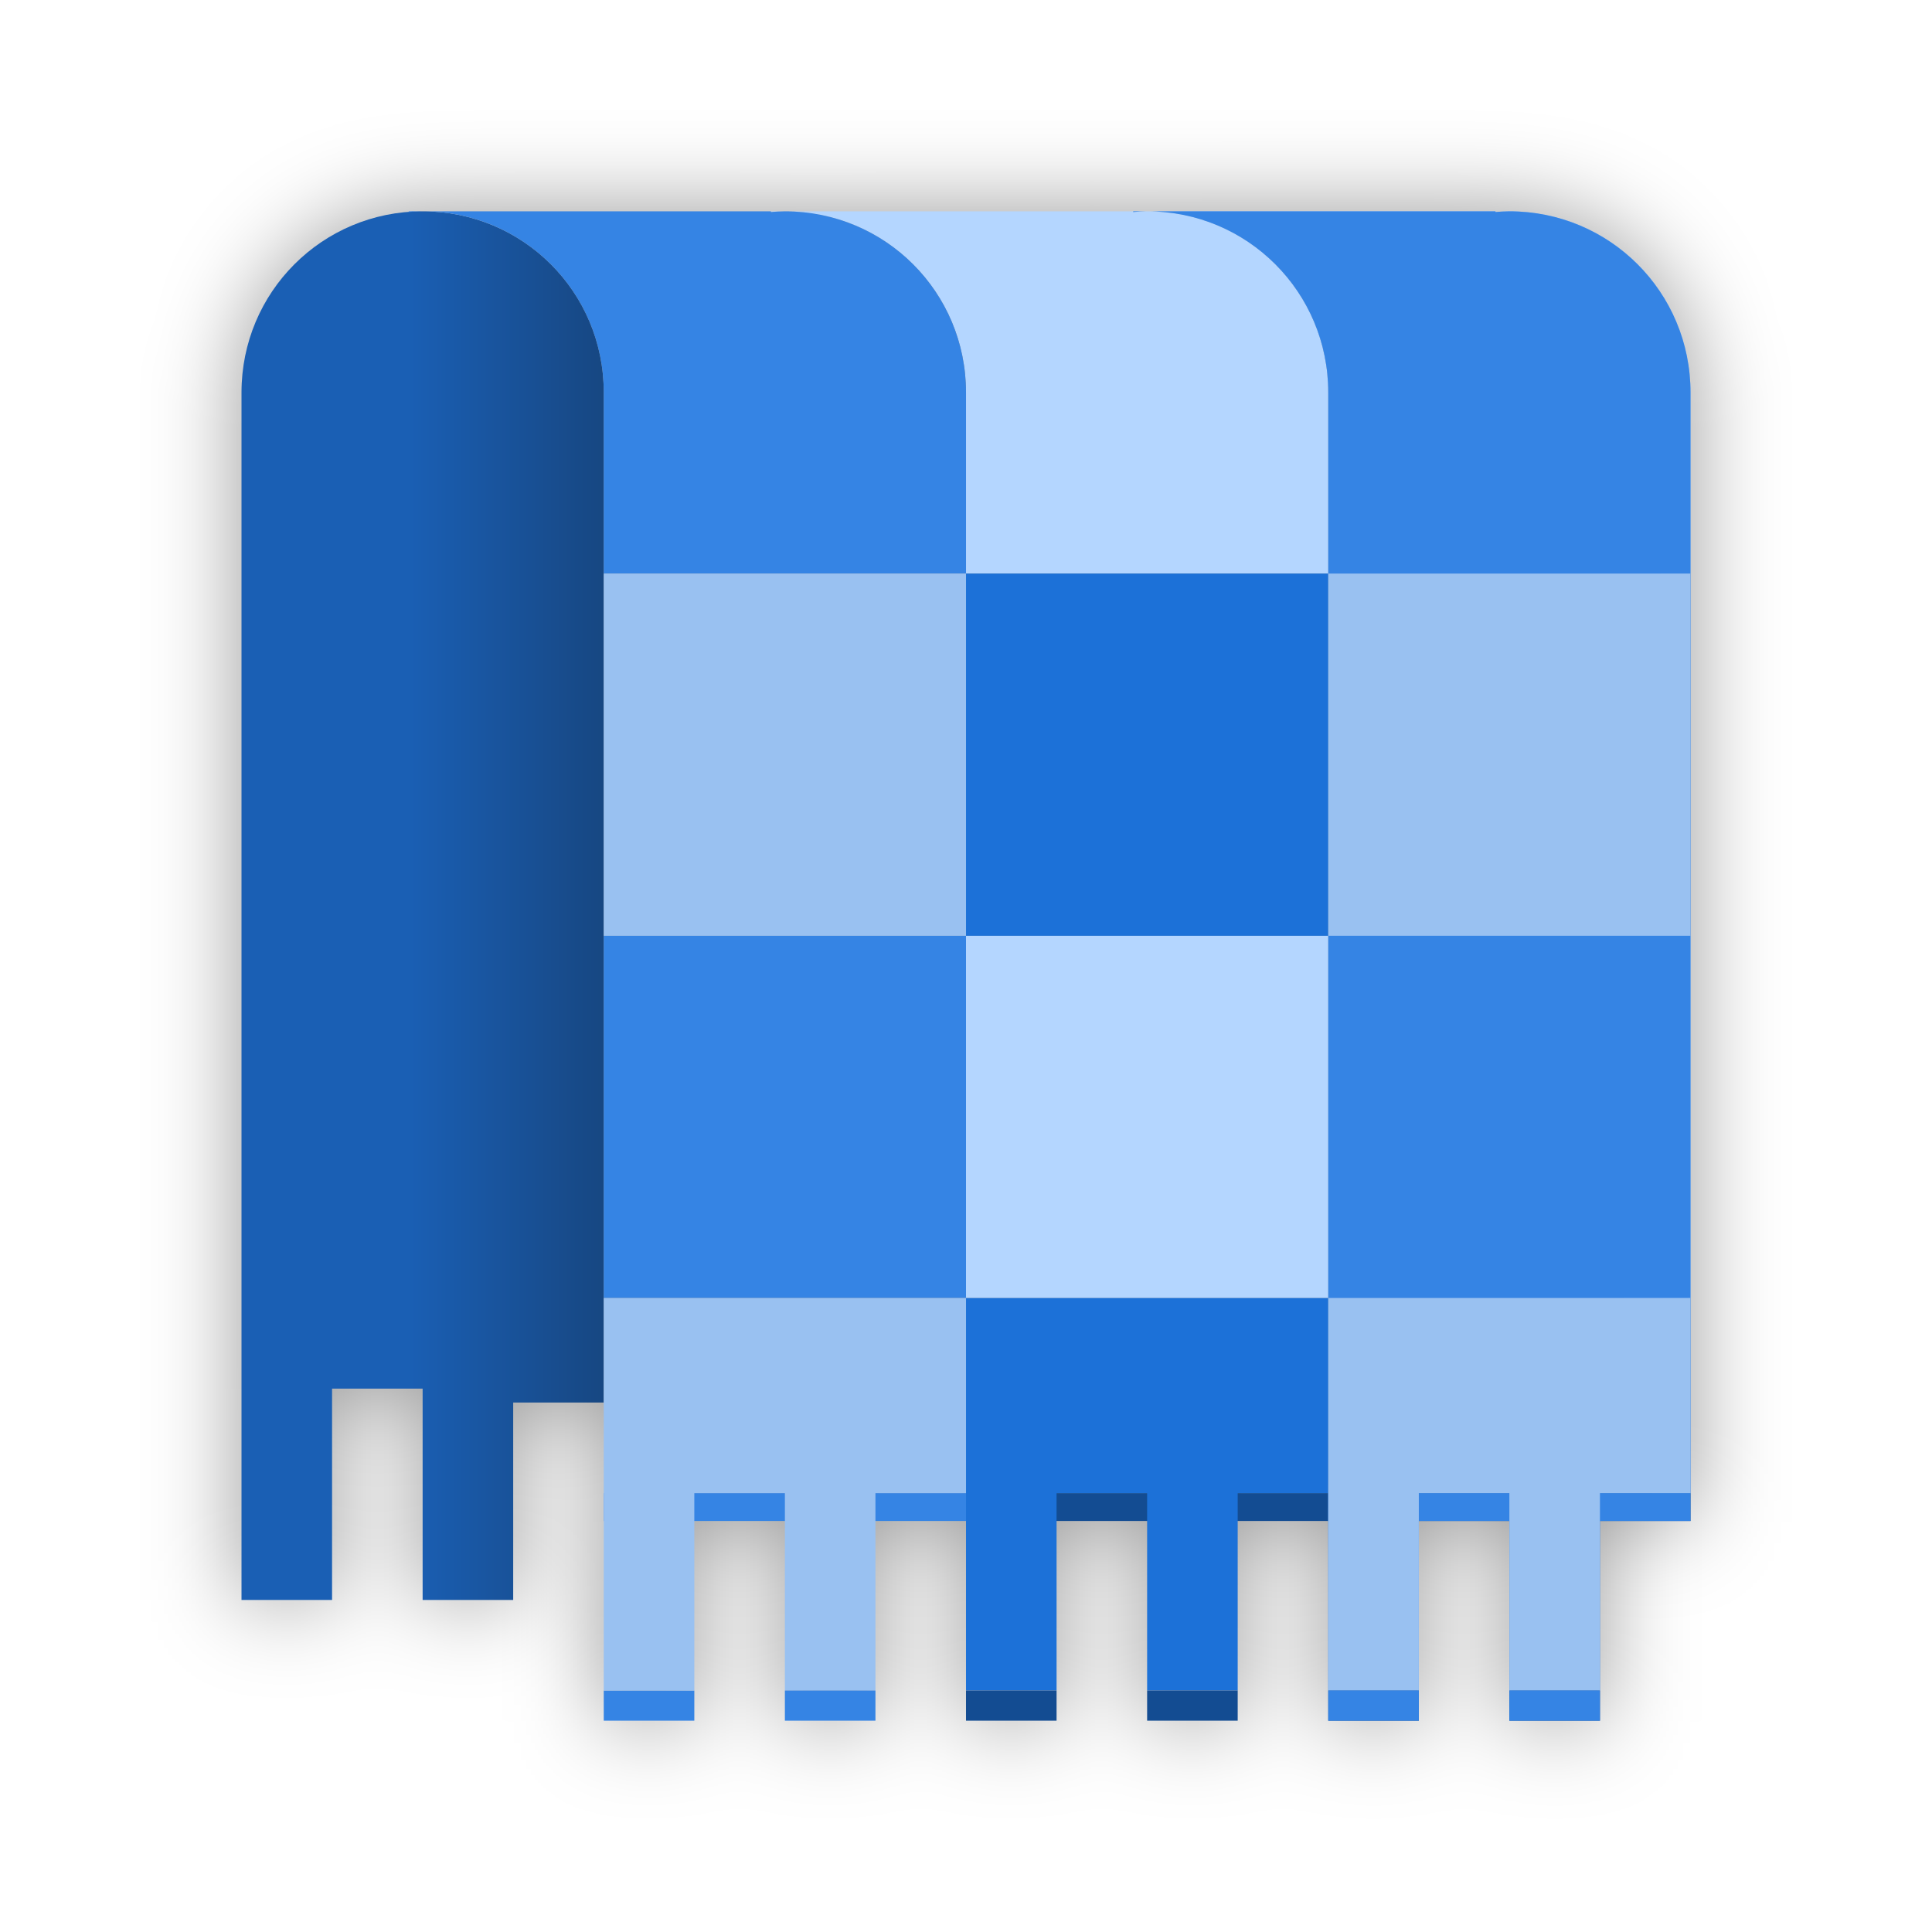
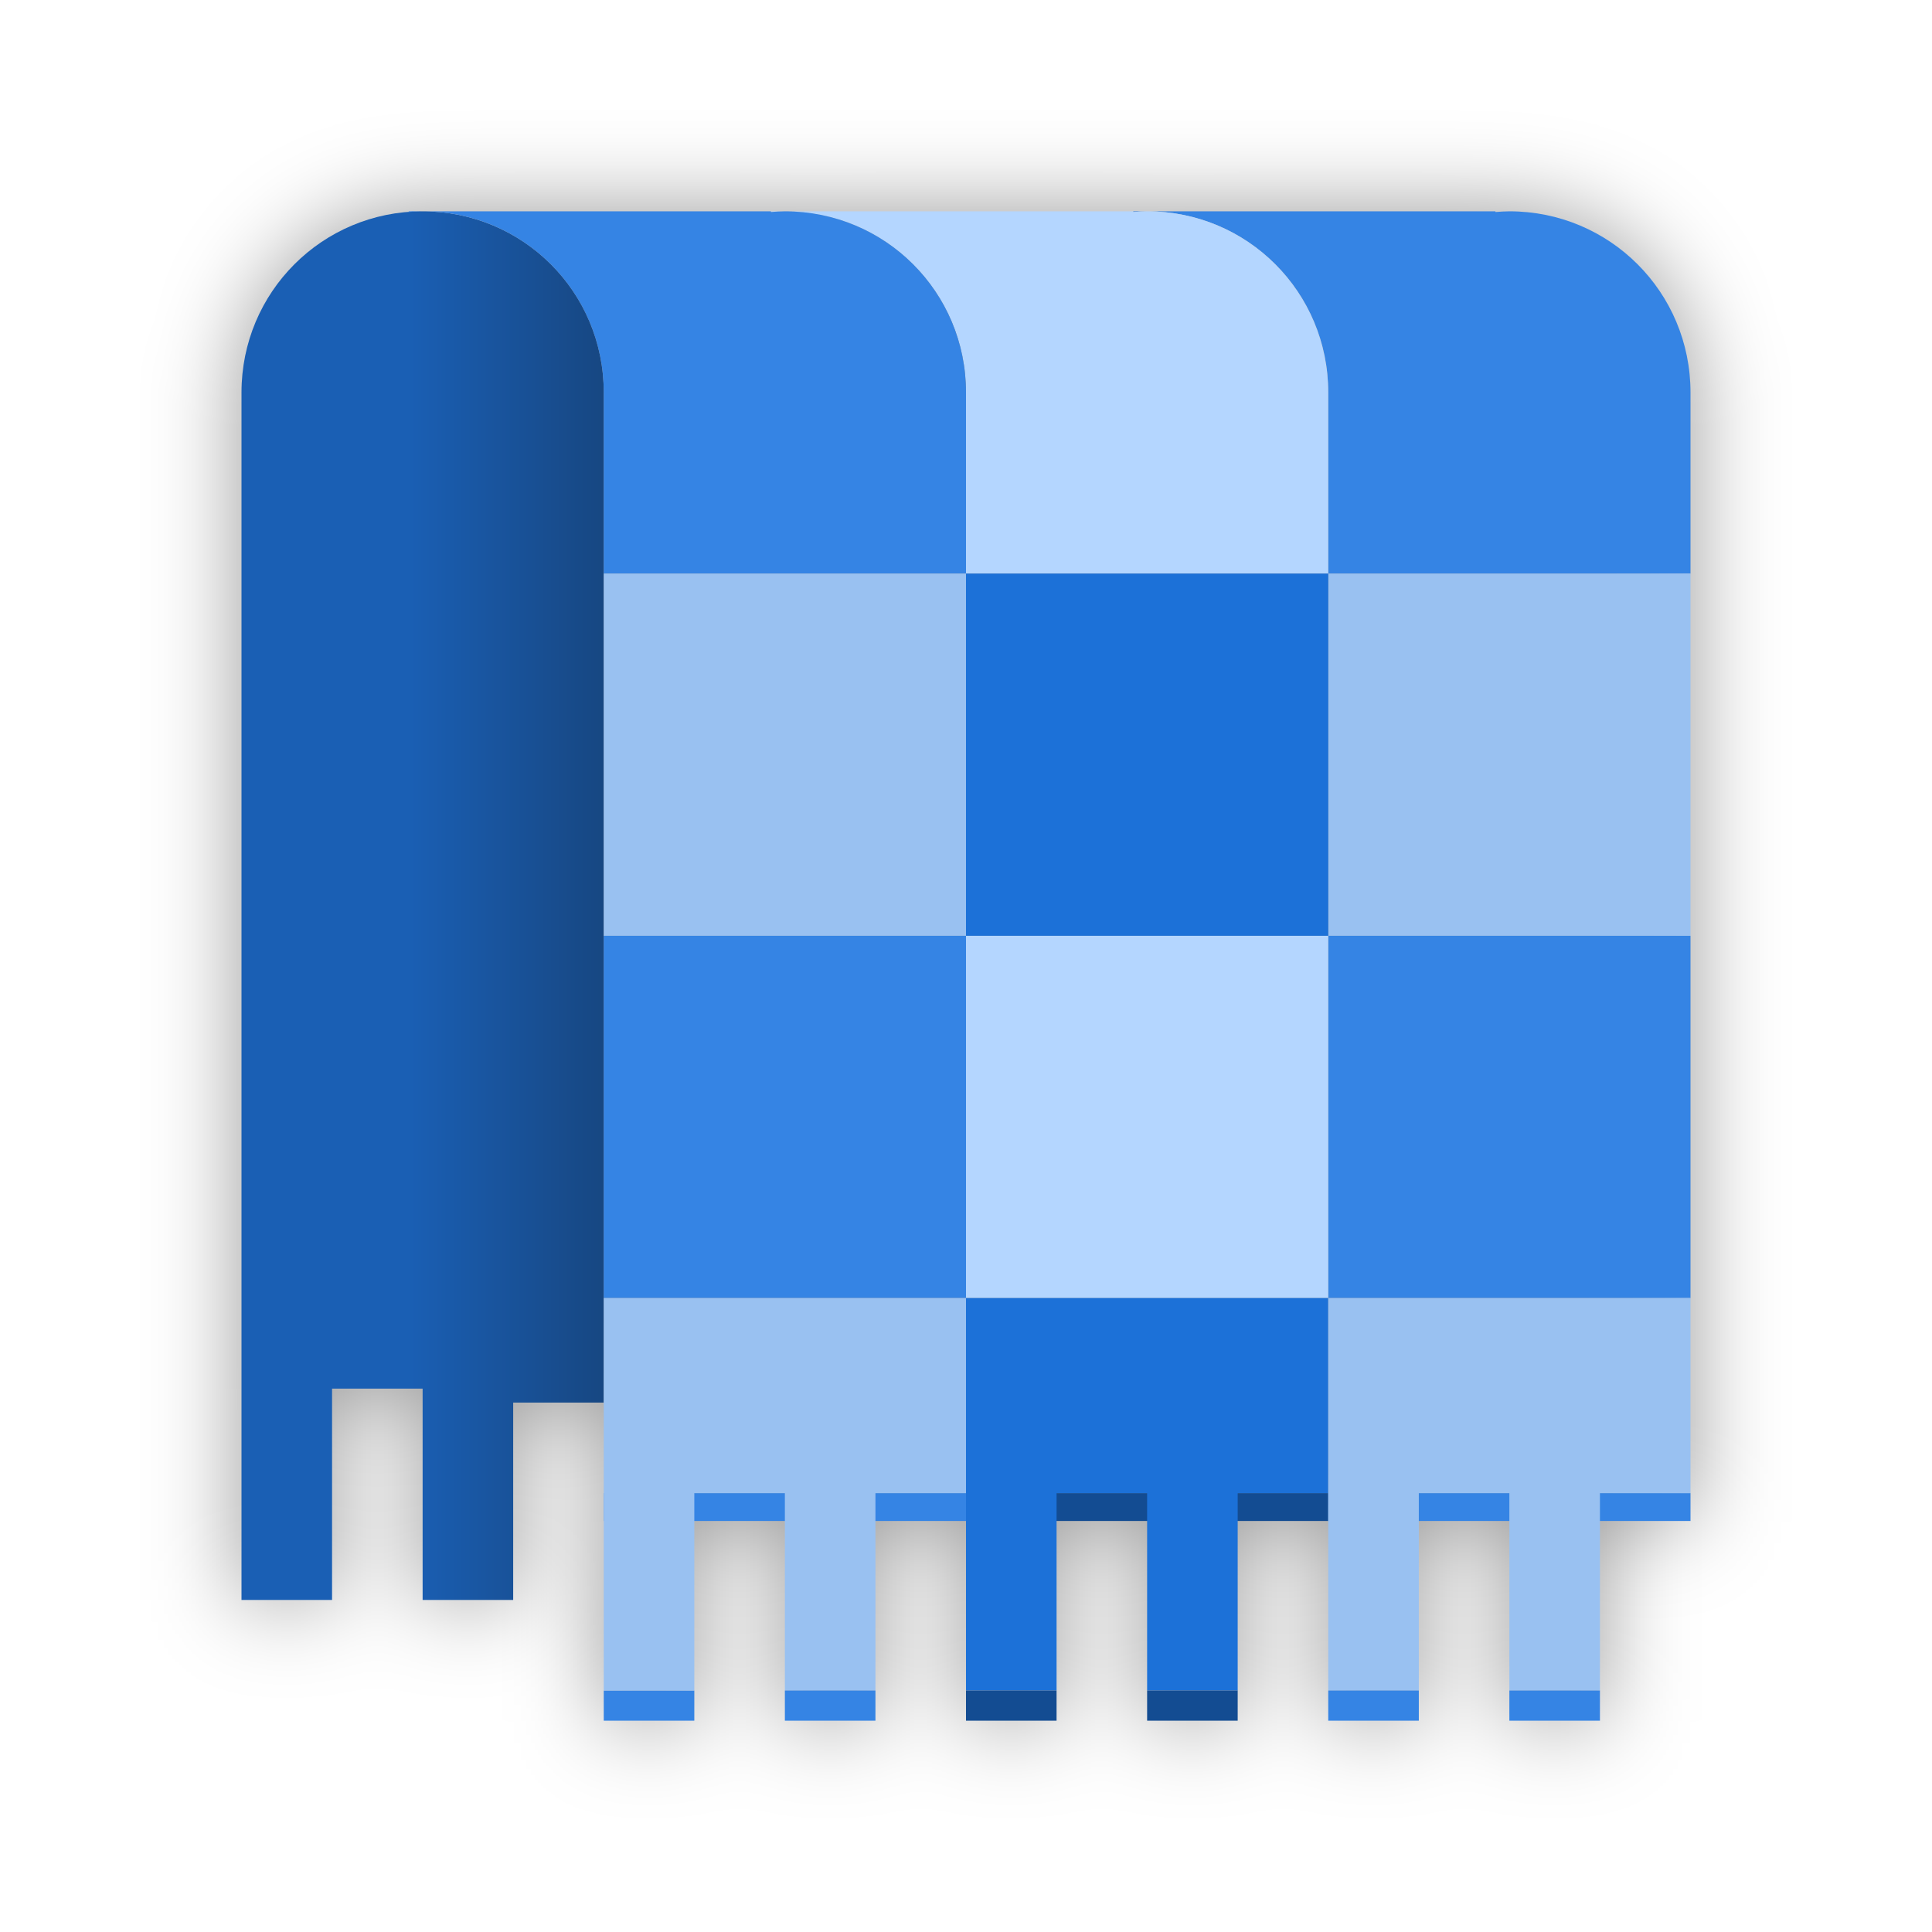
- <svg xmlns="http://www.w3.org/2000/svg" xmlns:xlink="http://www.w3.org/1999/xlink" id="svg134" viewBox="0 0 128 128" version="1.1" height="128px" width="128px">
+ <svg xmlns="http://www.w3.org/2000/svg" xmlns:xlink="http://www.w3.org/1999/xlink" width="128px" height="128px" version="1.1" viewBox="0 0 128 128" id="svg134">
  <defs id="defs14">
-     <linearGradient gradientUnits="userSpaceOnUse" gradientTransform="matrix(.92308 0 0 .92308 -2.4615 -10.769)" y2="80" y1="80" x2="46" x1="32" id="linearGradient1345">
-       <stop id="stop4" offset="0" stop-color="#1a5fb4" />
-       <stop id="stop6" offset="1" stop-color="#134b91" />
+     <linearGradient id="linearGradient1345" x1="32" x2="46" y1="80" y2="80" gradientTransform="matrix(.92308 0 0 .92308 -2.4615 -10.769)" gradientUnits="userSpaceOnUse">
+       <stop stop-color="#1a5fb4" offset="0" id="stop4" />
+       <stop stop-color="#134b91" offset="1" id="stop6" />
    </linearGradient>
-     <linearGradient gradientUnits="userSpaceOnUse" gradientTransform="matrix(.92308 0 0 .92308 -2.4615 162.15)" y2="80" y1="80" x2="46" x1="32" id="linearGradient1345-3">
-       <stop id="stop9" offset="0" stop-color="#1a5fb4" />
-       <stop id="stop11" offset="1" stop-color="#174782" />
+     <linearGradient id="linearGradient1345-3" x1="32" x2="46" y1="80" y2="80" gradientTransform="matrix(.92308 0 0 .92308 -2.4615 162.15)" gradientUnits="userSpaceOnUse">
+       <stop stop-color="#1a5fb4" offset="0" id="stop9" />
+       <stop stop-color="#174782" offset="1" id="stop11" />
    </linearGradient>
-     <filter style="color-interpolation-filters:sRGB;" id="filter1354">
-       <feFlood flood-opacity="1" flood-color="rgb(255,0,0)" result="flood" id="feFlood1344" />
-       <feComposite in="flood" in2="SourceGraphic" operator="in" result="composite1" id="feComposite1346" />
-       <feGaussianBlur in="composite1" stdDeviation="0" result="blur" id="feGaussianBlur1348" />
-       <feOffset dx="0" dy="0" result="offset" id="feOffset1350" />
-       <feComposite in="SourceGraphic" in2="offset" operator="over" result="fbSourceGraphic" id="feComposite1352" />
-       <feColorMatrix result="fbSourceGraphicAlpha" in="fbSourceGraphic" values="0 0 0 -1 0 0 0 0 -1 0 0 0 0 -1 0 0 0 0 1 0" id="feColorMatrix1356" />
-       <feFlood id="feFlood1358" flood-opacity="1" flood-color="rgb(255,0,0)" result="flood" in="fbSourceGraphic" />
-       <feComposite in2="fbSourceGraphic" id="feComposite1360" in="flood" operator="in" result="composite1" />
-       <feGaussianBlur id="feGaussianBlur1362" in="composite1" stdDeviation="0" result="blur" />
-       <feOffset id="feOffset1364" dx="0" dy="0" result="offset" />
-       <feComposite in2="offset" id="feComposite1366" in="offset" operator="atop" result="fbSourceGraphic" />
-       <feColorMatrix result="fbSourceGraphicAlpha" in="fbSourceGraphic" values="0 0 0 -1 0 0 0 0 -1 0 0 0 0 -1 0 0 0 0 1 0" id="feColorMatrix1368" />
-       <feFlood id="feFlood1370" flood-opacity="1" flood-color="rgb(255,0,0)" result="flood" in="fbSourceGraphic" />
-       <feComposite in2="fbSourceGraphic" id="feComposite1372" in="flood" operator="in" result="composite1" />
-       <feGaussianBlur id="feGaussianBlur1374" in="composite1" stdDeviation="0" result="blur" />
-       <feOffset id="feOffset1376" dx="0" dy="0" result="offset" />
-       <feComposite in2="offset" id="feComposite1378" in="fbSourceGraphic" operator="over" result="fbSourceGraphic" />
-       <feColorMatrix result="fbSourceGraphicAlpha" in="fbSourceGraphic" values="0 0 0 -1 0 0 0 0 -1 0 0 0 0 -1 0 0 0 0 1 0" id="feColorMatrix1380" />
-       <feFlood id="feFlood1382" flood-opacity="1" flood-color="rgb(255,0,0)" result="flood" in="fbSourceGraphic" />
-       <feComposite in2="fbSourceGraphic" id="feComposite1384" in="flood" operator="out" result="composite1" />
-       <feGaussianBlur id="feGaussianBlur1386" in="composite1" stdDeviation="0" result="blur" />
-       <feOffset id="feOffset1388" dx="0" dy="0" result="offset" />
-       <feComposite in2="fbSourceGraphic" id="feComposite1390" in="offset" operator="atop" result="fbSourceGraphic" />
-       <feColorMatrix result="fbSourceGraphicAlpha" in="fbSourceGraphic" values="0 0 0 -1 0 0 0 0 -1 0 0 0 0 -1 0 0 0 0 1 0" id="feColorMatrix1392" />
-       <feFlood id="feFlood1394" flood-opacity="1" flood-color="rgb(255,0,0)" result="flood" in="fbSourceGraphic" />
-       <feComposite in2="fbSourceGraphic" id="feComposite1396" in="flood" operator="out" result="composite1" />
-       <feGaussianBlur id="feGaussianBlur1398" in="composite1" stdDeviation="0" result="blur" />
-       <feOffset id="feOffset1400" dx="17.781" dy="30.029" result="offset" />
-       <feComposite in2="fbSourceGraphic" id="feComposite1402" in="offset" operator="atop" result="fbSourceGraphic" />
-       <feColorMatrix result="fbSourceGraphicAlpha" in="fbSourceGraphic" values="0 0 0 -1 0 0 0 0 -1 0 0 0 0 -1 0 0 0 0 1 0" id="feColorMatrix1404" />
-       <feFlood id="feFlood1406" flood-opacity="1" flood-color="rgb(255,0,0)" result="flood" in="fbSourceGraphic" />
-       <feComposite in2="fbSourceGraphic" id="feComposite1408" in="flood" operator="out" result="composite1" />
-       <feGaussianBlur id="feGaussianBlur1410" in="composite1" stdDeviation="0" result="blur" />
-       <feOffset id="feOffset1412" dx="17.781" dy="30.029" result="offset" />
-       <feComposite in2="fbSourceGraphic" id="feComposite1414" in="offset" operator="atop" result="fbSourceGraphic" />
-       <feColorMatrix result="fbSourceGraphicAlpha" in="fbSourceGraphic" values="0 0 0 -1 0 0 0 0 -1 0 0 0 0 -1 0 0 0 0 1 0" id="feColorMatrix1416" />
-       <feFlood id="feFlood1418" flood-opacity="1" flood-color="rgb(255,0,0)" result="flood" in="fbSourceGraphic" />
-       <feComposite in2="fbSourceGraphic" id="feComposite1420" in="flood" operator="in" result="composite1" />
-       <feGaussianBlur id="feGaussianBlur1422" in="composite1" stdDeviation="0" result="blur" />
-       <feOffset id="feOffset1424" dx="17.781" dy="30.029" result="offset" />
-       <feComposite in2="offset" id="feComposite1426" in="fbSourceGraphic" operator="over" result="fbSourceGraphic" />
-       <feColorMatrix result="fbSourceGraphicAlpha" in="fbSourceGraphic" values="0 0 0 -1 0 0 0 0 -1 0 0 0 0 -1 0 0 0 0 1 0" id="feColorMatrix1428" />
-       <feFlood id="feFlood1430" flood-opacity="1" flood-color="rgb(255,0,0)" result="flood" in="fbSourceGraphic" />
-       <feComposite in2="fbSourceGraphic" id="feComposite1432" in="flood" operator="in" result="composite1" />
-       <feGaussianBlur id="feGaussianBlur1434" in="composite1" stdDeviation="0" result="blur" />
-       <feOffset id="feOffset1436" dx="17.781" dy="30.029" result="offset" />
-       <feComposite in2="offset" id="feComposite1438" in="fbSourceGraphic" operator="over" result="composite2" />
+     <filter id="filter1354" style="color-interpolation-filters:sRGB;">
+       <feFlood id="feFlood1344" result="flood" flood-color="rgb(255,0,0)" flood-opacity="1" />
+       <feComposite id="feComposite1346" result="composite1" operator="in" in2="SourceGraphic" in="flood" />
+       <feGaussianBlur id="feGaussianBlur1348" result="blur" stdDeviation="0" in="composite1" />
+       <feOffset id="feOffset1350" result="offset" dy="0" dx="0" />
+       <feComposite id="feComposite1352" result="fbSourceGraphic" operator="over" in2="offset" in="SourceGraphic" />
+       <feColorMatrix id="feColorMatrix1356" values="0 0 0 -1 0 0 0 0 -1 0 0 0 0 -1 0 0 0 0 1 0" in="fbSourceGraphic" result="fbSourceGraphicAlpha" />
+       <feFlood in="fbSourceGraphic" result="flood" flood-color="rgb(255,0,0)" flood-opacity="1" id="feFlood1358" />
+       <feComposite result="composite1" operator="in" in="flood" id="feComposite1360" in2="fbSourceGraphic" />
+       <feGaussianBlur result="blur" stdDeviation="0" in="composite1" id="feGaussianBlur1362" />
+       <feOffset result="offset" dy="0" dx="0" id="feOffset1364" />
+       <feComposite result="fbSourceGraphic" operator="atop" in="offset" id="feComposite1366" in2="offset" />
+       <feColorMatrix id="feColorMatrix1368" values="0 0 0 -1 0 0 0 0 -1 0 0 0 0 -1 0 0 0 0 1 0" in="fbSourceGraphic" result="fbSourceGraphicAlpha" />
+       <feFlood in="fbSourceGraphic" result="flood" flood-color="rgb(255,0,0)" flood-opacity="1" id="feFlood1370" />
+       <feComposite result="composite1" operator="in" in="flood" id="feComposite1372" in2="fbSourceGraphic" />
+       <feGaussianBlur result="blur" stdDeviation="0" in="composite1" id="feGaussianBlur1374" />
+       <feOffset result="offset" dy="0" dx="0" id="feOffset1376" />
+       <feComposite result="fbSourceGraphic" operator="over" in="fbSourceGraphic" id="feComposite1378" in2="offset" />
+       <feColorMatrix id="feColorMatrix1380" values="0 0 0 -1 0 0 0 0 -1 0 0 0 0 -1 0 0 0 0 1 0" in="fbSourceGraphic" result="fbSourceGraphicAlpha" />
+       <feFlood in="fbSourceGraphic" result="flood" flood-color="rgb(255,0,0)" flood-opacity="1" id="feFlood1382" />
+       <feComposite result="composite1" operator="out" in="flood" id="feComposite1384" in2="fbSourceGraphic" />
+       <feGaussianBlur result="blur" stdDeviation="0" in="composite1" id="feGaussianBlur1386" />
+       <feOffset result="offset" dy="0" dx="0" id="feOffset1388" />
+       <feComposite result="fbSourceGraphic" operator="atop" in="offset" id="feComposite1390" in2="fbSourceGraphic" />
+       <feColorMatrix id="feColorMatrix1392" values="0 0 0 -1 0 0 0 0 -1 0 0 0 0 -1 0 0 0 0 1 0" in="fbSourceGraphic" result="fbSourceGraphicAlpha" />
+       <feFlood in="fbSourceGraphic" result="flood" flood-color="rgb(255,0,0)" flood-opacity="1" id="feFlood1394" />
+       <feComposite result="composite1" operator="out" in="flood" id="feComposite1396" in2="fbSourceGraphic" />
+       <feGaussianBlur result="blur" stdDeviation="0" in="composite1" id="feGaussianBlur1398" />
+       <feOffset result="offset" dy="30.029" dx="17.781" id="feOffset1400" />
+       <feComposite result="fbSourceGraphic" operator="atop" in="offset" id="feComposite1402" in2="fbSourceGraphic" />
+       <feColorMatrix id="feColorMatrix1404" values="0 0 0 -1 0 0 0 0 -1 0 0 0 0 -1 0 0 0 0 1 0" in="fbSourceGraphic" result="fbSourceGraphicAlpha" />
+       <feFlood in="fbSourceGraphic" result="flood" flood-color="rgb(255,0,0)" flood-opacity="1" id="feFlood1406" />
+       <feComposite result="composite1" operator="out" in="flood" id="feComposite1408" in2="fbSourceGraphic" />
+       <feGaussianBlur result="blur" stdDeviation="0" in="composite1" id="feGaussianBlur1410" />
+       <feOffset result="offset" dy="30.029" dx="17.781" id="feOffset1412" />
+       <feComposite result="fbSourceGraphic" operator="atop" in="offset" id="feComposite1414" in2="fbSourceGraphic" />
+       <feColorMatrix id="feColorMatrix1416" values="0 0 0 -1 0 0 0 0 -1 0 0 0 0 -1 0 0 0 0 1 0" in="fbSourceGraphic" result="fbSourceGraphicAlpha" />
+       <feFlood in="fbSourceGraphic" result="flood" flood-color="rgb(255,0,0)" flood-opacity="1" id="feFlood1418" />
+       <feComposite result="composite1" operator="in" in="flood" id="feComposite1420" in2="fbSourceGraphic" />
+       <feGaussianBlur result="blur" stdDeviation="0" in="composite1" id="feGaussianBlur1422" />
+       <feOffset result="offset" dy="30.029" dx="17.781" id="feOffset1424" />
+       <feComposite result="fbSourceGraphic" operator="over" in="fbSourceGraphic" id="feComposite1426" in2="offset" />
+       <feColorMatrix id="feColorMatrix1428" values="0 0 0 -1 0 0 0 0 -1 0 0 0 0 -1 0 0 0 0 1 0" in="fbSourceGraphic" result="fbSourceGraphicAlpha" />
+       <feFlood in="fbSourceGraphic" result="flood" flood-color="rgb(255,0,0)" flood-opacity="1" id="feFlood1430" />
+       <feComposite result="composite1" operator="in" in="flood" id="feComposite1432" in2="fbSourceGraphic" />
+       <feGaussianBlur result="blur" stdDeviation="0" in="composite1" id="feGaussianBlur1434" />
+       <feOffset result="offset" dy="30.029" dx="17.781" id="feOffset1436" />
+       <feComposite result="composite2" operator="over" in="fbSourceGraphic" id="feComposite1438" in2="offset" />
    </filter>
-     <filter style="color-interpolation-filters:sRGB;" id="filter1486">
-       <feFlood flood-opacity="0.498" flood-color="rgb(0,0,0)" result="flood" id="feFlood1476" />
-       <feComposite in="flood" in2="SourceGraphic" operator="in" result="composite1" id="feComposite1478" />
-       <feGaussianBlur in="composite1" stdDeviation="3" result="blur" id="feGaussianBlur1480" />
-       <feOffset dx="0" dy="0" result="offset" id="feOffset1482" />
-       <feComposite in="SourceGraphic" in2="offset" operator="over" result="composite2" id="feComposite1484" />
+     <filter id="filter1486" style="color-interpolation-filters:sRGB;">
+       <feFlood id="feFlood1476" result="flood" flood-color="rgb(0,0,0)" flood-opacity="0.498" />
+       <feComposite id="feComposite1478" result="composite1" operator="in" in2="SourceGraphic" in="flood" />
+       <feGaussianBlur id="feGaussianBlur1480" result="blur" stdDeviation="3" in="composite1" />
+       <feOffset id="feOffset1482" result="offset" dy="0" dx="0" />
+       <feComposite id="feComposite1484" result="composite2" operator="over" in2="offset" in="SourceGraphic" />
    </filter>
-     <linearGradient xlink:href="#linearGradient1343" id="linearGradient1345-36" x1="32" y1="80" x2="46" y2="80" gradientUnits="userSpaceOnUse" gradientTransform="matrix(0.9230769,0,0,0.9230769,12.84016,-10.71302)" />
+     <linearGradient gradientTransform="matrix(0.9230769,0,0,0.9230769,-2.461539,-11.84615)" gradientUnits="userSpaceOnUse" y2="80" x2="46" y1="80" x1="32" id="linearGradient1345-36" xlink:href="#linearGradient1343" />
    <linearGradient id="linearGradient1343">
-       <stop style="stop-color:#1a5fb4;stop-opacity:1;" offset="0" id="stop1339" />
-       <stop style="stop-color:#174782;stop-opacity:1" offset="1" id="stop1341" />
+       <stop id="stop1339" offset="0" style="stop-color:#1a5fb4;stop-opacity:1;" />
+       <stop id="stop1341" offset="1" style="stop-color:#174782;stop-opacity:1" />
    </linearGradient>
-     <filter id="filter1082" style="color-interpolation-filters:sRGB;">
-       <feFlood id="feFlood1072" result="flood" flood-color="rgb(0,0,0)" flood-opacity="0.4" />
-       <feComposite id="feComposite1074" result="composite1" operator="in" in2="SourceGraphic" in="flood" />
-       <feGaussianBlur id="feGaussianBlur1076" result="blur" stdDeviation="3" in="composite1" />
-       <feOffset id="feOffset1078" result="offset" dy="0" dx="0" />
-       <feComposite id="feComposite1080" result="composite2" operator="over" in2="offset" in="SourceGraphic" />
+     <filter style="color-interpolation-filters:sRGB;" id="filter1082">
+       <feFlood flood-opacity="0.4" flood-color="rgb(0,0,0)" result="flood" id="feFlood1072" />
+       <feComposite in="flood" in2="SourceGraphic" operator="in" result="composite1" id="feComposite1074" />
+       <feGaussianBlur in="composite1" stdDeviation="3" result="blur" id="feGaussianBlur1076" />
+       <feOffset dx="0" dy="0" result="offset" id="feOffset1078" />
+       <feComposite in="SourceGraphic" in2="offset" operator="over" result="composite2" id="feComposite1080" />
+     </filter>
+     <filter id="filter1021" style="color-interpolation-filters:sRGB;">
+       <feFlood id="feFlood1011" result="flood" flood-color="rgb(0,0,0)" flood-opacity="0.4" />
+       <feComposite id="feComposite1013" result="composite1" operator="in" in2="SourceGraphic" in="flood" />
+       <feGaussianBlur id="feGaussianBlur1015" result="blur" stdDeviation="3" in="composite1" />
+       <feOffset id="feOffset1017" result="offset" dy="0" dx="0" />
+       <feComposite id="feComposite1019" result="composite2" operator="over" in2="offset" in="SourceGraphic" />
    </filter>
  </defs>
-   <g style="filter:url(#filter1082)" transform="translate(-15.3017,-1.133128)" id="g1046">
-     <path d="m 43.302,15.133 c -6.648,0 -12,5.352 -12,12 v 36 30 14 h 6 v -14 h 6 v 14 h 6 V 94.056 h 6 v -30.923 -36 c 0,-6.648 -5.352,-12 -12,-12 z" style="fill:url(#linearGradient1345-36);fill-opacity:1;stroke-width:8.907;paint-order:stroke fill markers" id="rect1288" />
-     <path d="m 90.379,15.133 v 0.047 c 0.306,-0.023 0.611,-0.047 0.923,-0.047 z m 0.923,0 c 6.648,0 12,5.352 12,12 0,28 0,-16 0,12 h 24 c 0,-28 0,16 0,-12 0,-6.648 -5.352,-12 -12,-12 -0.312,0 -0.617,0.024 -0.923,0.047 v -0.047 z" style="fill:#8cc0ff;fill-opacity:1;stroke-width:11.047;paint-order:stroke fill markers" id="path1314" />
-     <rect y="39.133" x="103.302" height="24" width="24" id="rect1316" style="fill:#1c71d8;fill-opacity:1;stroke-width:14.343;paint-order:stroke fill markers" />
-     <path id="path1318" style="fill:#b4d6ff;fill-opacity:1;stroke-width:11.047;paint-order:stroke fill markers" d="m 66.379,15.133 v 0.047 c 0.306,-0.023 0.611,-0.047 0.923,-0.047 z m 0.923,0 c 6.648,0 12,5.352 12,12 0,28 0,-16 0,12 h 24 c 0,-28 0,16 0,-12 0,-6.648 -5.352,-12 -12,-12 -0.312,0 -0.617,0.024 -0.923,0.047 v -0.047 z" />
-     <path d="m 42.379,15.133 v 0.047 c 0.306,-0.023 0.611,-0.047 0.923,-0.047 z m 0.923,0 c 6.648,0 12,5.352 12,12 0,28 0,-16 0,12 h 24 c 0,-28 0,16 0,-12 0,-6.648 -5.352,-12 -12,-12 -0.312,0 -0.617,0.024 -0.923,0.047 v -0.047 z" style="fill:#3584e4;fill-opacity:1;stroke-width:11.047;paint-order:stroke fill markers" id="path1320" />
-     <rect style="fill:#1c71d8;fill-opacity:1;stroke-width:14.343;paint-order:stroke fill markers" id="rect1322" width="24" height="24" x="79.302" y="39.133" />
-     <rect y="39.133" x="55.302" height="24" width="24" id="rect1325" style="fill:#99c1f1;fill-opacity:1;stroke-width:14.343;paint-order:stroke fill markers" />
-     <rect y="63.133" x="103.302" height="24" width="24" id="rect1327" style="fill:#8cc0ff;fill-opacity:1;stroke-width:14.343;paint-order:stroke fill markers" />
-     <rect style="fill:#3584e4;fill-opacity:1;stroke-width:14.343;paint-order:stroke fill markers" id="rect1329" width="24" height="24" x="55.302" y="63.133" />
-     <rect style="fill:#b4d6ff;fill-opacity:1;stroke-width:14.343;paint-order:stroke fill markers" id="rect1331" width="24" height="24" x="79.302" y="63.133" />
-     <rect y="100.056" x="79.302" height="1.846" width="24" id="rect1388" style="opacity:1;fill:#134c92;fill-opacity:1;stroke-width:21.049;paint-order:stroke fill markers" />
-     <path d="m 79.302,87.133 v 12.924 13.076 h 6 v -13.076 h 6 v 13.076 h 6 v -13.076 h 6 V 87.133 Z" style="fill:#1c71d8;fill-opacity:1;stroke-width:10.525;paint-order:stroke fill markers" id="rect1335" />
-     <rect style="opacity:1;fill:#134c92;fill-opacity:1;stroke-width:21.049;paint-order:stroke fill markers" id="rect1386" width="24" height="1.846" x="103.302" y="100.056" />
-     <path d="m 103.302,87.133 v 12.924 13.076 h 6 v -13.076 h 6 v 13.076 h 6 v -13.076 h 6 V 87.133 Z" style="fill:#1c71d8;fill-opacity:1;stroke-width:10.525;paint-order:stroke fill markers" id="rect1333" />
-     <rect y="100.056" x="55.302" height="1.846" width="24" id="rect1384" style="opacity:1;fill:#3584e4;fill-opacity:1;stroke-width:21.049;paint-order:stroke fill markers" />
-     <rect y="113.133" x="55.302" height="2" width="6" id="rect1372" style="opacity:1;fill:#3584e4;fill-opacity:1;stroke-width:10;paint-order:stroke fill markers" />
-     <path d="m 55.302,87.133 v 12.924 13.076 h 6 v -13.076 h 6 v 13.076 h 6 v -13.076 h 6 V 87.133 Z" style="fill:#99c1f1;fill-opacity:1;stroke-width:10.525;paint-order:stroke fill markers" id="rect1337" />
-     <rect style="opacity:1;fill:#134c92;fill-opacity:1;stroke-width:10;paint-order:stroke fill markers" id="rect1374" width="6" height="2" x="79.302" y="113.133" />
-     <rect style="opacity:1;fill:#3584e4;fill-opacity:1;stroke-width:10;paint-order:stroke fill markers" id="rect1376" width="6" height="2" x="67.302" y="113.133" />
-     <rect y="113.133" x="91.302" height="2" width="6" id="rect1378" style="opacity:1;fill:#134c92;fill-opacity:1;stroke-width:10;paint-order:stroke fill markers" />
-     <rect y="113.133" x="103.302" height="2" width="6" id="rect1380" style="opacity:1;fill:#134c92;fill-opacity:1;stroke-width:10;paint-order:stroke fill markers" />
-     <rect style="opacity:1;fill:#134c92;fill-opacity:1;stroke-width:10;paint-order:stroke fill markers" id="rect1382" width="6" height="2" x="115.302" y="113.133" />
-     <path id="path1348" style="fill:#3584e4;fill-opacity:1;stroke-width:11.047;paint-order:stroke fill markers" d="m 90.379,15.133 v 0.047 c 0.306,-0.023 0.611,-0.047 0.923,-0.047 z m 0.923,0 c 6.648,0 12,5.352 12,12 0,28 0,-16 0,12 h 24 c 0,-28 0,16 0,-12 0,-6.648 -5.352,-12 -12,-12 -0.312,0 -0.617,0.024 -0.923,0.047 v -0.047 z" />
-     <rect style="fill:#99c1f1;fill-opacity:1;stroke-width:14.343;paint-order:stroke fill markers" id="rect1350" width="24" height="24" x="103.302" y="39.133" />
-     <rect style="fill:#3584e4;fill-opacity:1;stroke-width:14.343;paint-order:stroke fill markers" id="rect1352" width="24" height="24" x="103.302" y="63.133" />
-     <rect y="100.056" x="103.302" height="1.846" width="24" id="rect1354" style="opacity:1;fill:#3584e4;fill-opacity:1;stroke-width:21.049;paint-order:stroke fill markers" />
-     <path id="path1356" style="fill:#99c1f1;fill-opacity:1;stroke-width:10.525;paint-order:stroke fill markers" d="m 103.302,87.133 v 12.924 13.076 h 6 v -13.076 h 6 v 13.076 h 6 v -13.076 h 6 V 87.133 Z" />
-     <rect style="opacity:1;fill:#3584e4;fill-opacity:1;stroke-width:10;paint-order:stroke fill markers" id="rect1358" width="6" height="2" x="103.302" y="113.133" />
-     <rect y="113.133" x="115.302" height="2" width="6" id="rect1360" style="opacity:1;fill:#3584e4;fill-opacity:1;stroke-width:10;paint-order:stroke fill markers" />
+   <g style="filter:url(#filter1021)" id="g1009">
+     <path id="rect1288" style="fill:url(#linearGradient1345-36);fill-opacity:1;stroke-width:8.907;paint-order:stroke fill markers" d="m 28,14 c -6.648,0 -12,5.352 -12,12 v 36 30 V 106 h 6 V 92 h 6 V 106 h 6 V 92.923 h 6 v -30.923 -36 c 0,-6.648 -5.352,-12 -12,-12 z" />
+     <path d="m 75.077,14 v 0.047 c 0.306,-0.023 0.611,-0.047 0.923,-0.047 z m 0.923,0 c 6.648,0 12,5.352 12,12 0,28 0,-16 0,12 h 24 c 0,-28 0,16 0,-12 0,-6.648 -5.352,-12 -12,-12 -0.312,0 -0.617,0.024 -0.923,0.047 v -0.047 z" style="fill:#3584e4;fill-opacity:1;stroke-width:11.047;paint-order:stroke fill markers" id="path1348" />
+     <rect y="38" x="88" height="24" width="24" id="rect1350" style="fill:#99c1f1;fill-opacity:1;stroke-width:14.343;paint-order:stroke fill markers" />
+     <path d="m 51.077,14 v 0.047 c 0.306,-0.023 0.611,-0.047 0.923,-0.047 z m 0.923,0 c 6.648,0 12,5.352 12,12 0,28 0,-16 0,12 h 24 c 0,-28 0,16 0,-12 0,-6.648 -5.352,-12 -12,-12 -0.312,0 -0.617,0.024 -0.923,0.047 v -0.047 z" style="fill:#b4d6ff;fill-opacity:1;stroke-width:11.047;paint-order:stroke fill markers" id="path1318" />
+     <path id="path1320" style="fill:#3584e4;fill-opacity:1;stroke-width:11.047;paint-order:stroke fill markers" d="m 27.077,14 v 0.047 c 0.306,-0.023 0.611,-0.047 0.923,-0.047 z m 0.923,0 c 6.648,0 12,5.352 12,12 0,28 0,-16 0,12 h 24 c 0,-28 0,16 0,-12 0,-6.648 -5.352,-12 -12,-12 -0.312,0 -0.617,0.024 -0.923,0.047 v -0.047 z" />
+     <rect y="62" x="88" height="24" width="24" id="rect1352" style="fill:#3584e4;fill-opacity:1;stroke-width:14.343;paint-order:stroke fill markers" />
+     <rect y="38" x="64" height="24" width="24" id="rect1322" style="fill:#1c71d8;fill-opacity:1;stroke-width:14.343;paint-order:stroke fill markers" />
+     <rect style="fill:#99c1f1;fill-opacity:1;stroke-width:14.343;paint-order:stroke fill markers" id="rect1325" width="24" height="24" x="40" y="38" />
+     <rect y="62" x="40" height="24" width="24" id="rect1329" style="fill:#3584e4;fill-opacity:1;stroke-width:14.343;paint-order:stroke fill markers" />
+     <rect y="62" x="64" height="24" width="24" id="rect1331" style="fill:#b4d6ff;fill-opacity:1;stroke-width:14.343;paint-order:stroke fill markers" />
+     <rect style="opacity:1;fill:#134c92;fill-opacity:1;stroke-width:21.049;paint-order:stroke fill markers" id="rect1388" width="24" height="1.846" x="64" y="98.923" />
+     <path id="rect1335" style="fill:#1c71d8;fill-opacity:1;stroke-width:10.525;paint-order:stroke fill markers" d="M 64,86 V 98.924 112 h 6 V 98.924 h 6 V 112 h 6 V 98.924 h 6 v -12.924 z" />
+     <rect style="opacity:1;fill:#3584e4;fill-opacity:1;stroke-width:21.049;paint-order:stroke fill markers" id="rect1354" width="24" height="1.846" x="88" y="98.923" />
+     <path d="M 88,86 V 98.924 112 h 6 V 98.924 h 6 V 112 h 6 V 98.924 h 6 v -12.924 z" style="fill:#99c1f1;fill-opacity:1;stroke-width:10.525;paint-order:stroke fill markers" id="path1356" />
+     <rect style="opacity:1;fill:#3584e4;fill-opacity:1;stroke-width:21.049;paint-order:stroke fill markers" id="rect1384" width="24" height="1.846" x="40" y="98.923" />
+     <rect style="opacity:1;fill:#3584e4;fill-opacity:1;stroke-width:10;paint-order:stroke fill markers" id="rect1372" width="6" height="2" x="40" y="112" />
+     <path id="rect1337" style="fill:#99c1f1;fill-opacity:1;stroke-width:10.525;paint-order:stroke fill markers" d="M 40,86 V 98.924 112 h 6 V 98.924 h 6 V 112 h 6 V 98.924 h 6 v -12.924 z" />
+     <rect y="112" x="64" height="2" width="6" id="rect1374" style="opacity:1;fill:#134c92;fill-opacity:1;stroke-width:10;paint-order:stroke fill markers" />
+     <rect y="112" x="52" height="2" width="6" id="rect1376" style="opacity:1;fill:#3584e4;fill-opacity:1;stroke-width:10;paint-order:stroke fill markers" />
+     <rect style="opacity:1;fill:#134c92;fill-opacity:1;stroke-width:10;paint-order:stroke fill markers" id="rect1378" width="6" height="2" x="76" y="112" />
+     <rect y="112" x="88" height="2" width="6" id="rect1358" style="opacity:1;fill:#3584e4;fill-opacity:1;stroke-width:10;paint-order:stroke fill markers" />
+     <rect style="opacity:1;fill:#3584e4;fill-opacity:1;stroke-width:10;paint-order:stroke fill markers" id="rect1360" width="6" height="2" x="100" y="112" />
  </g>
</svg>
